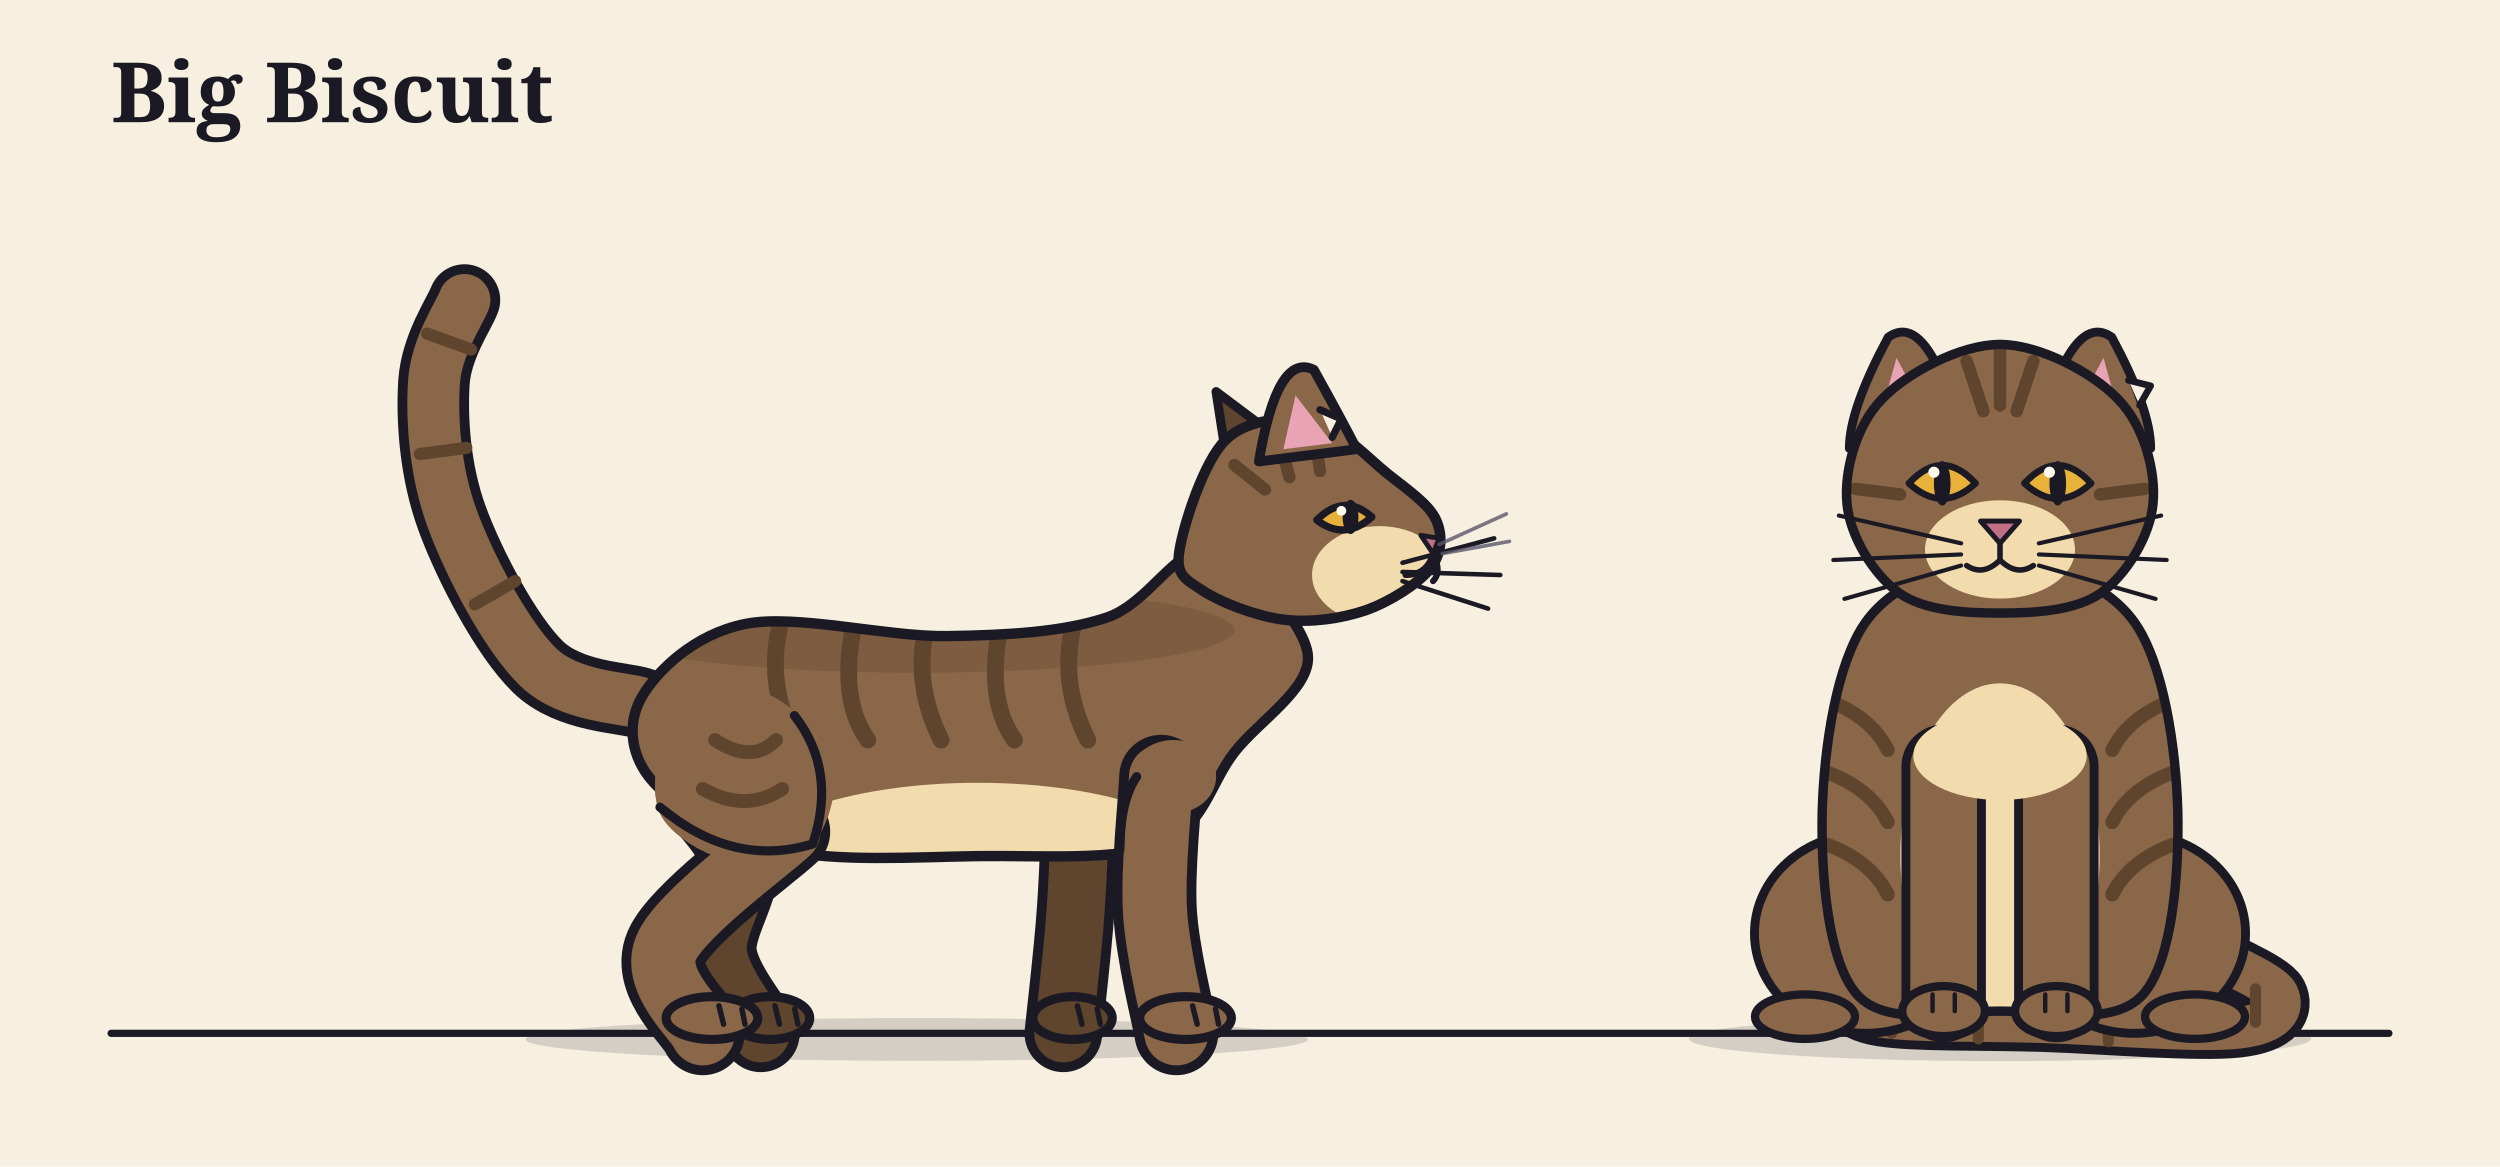
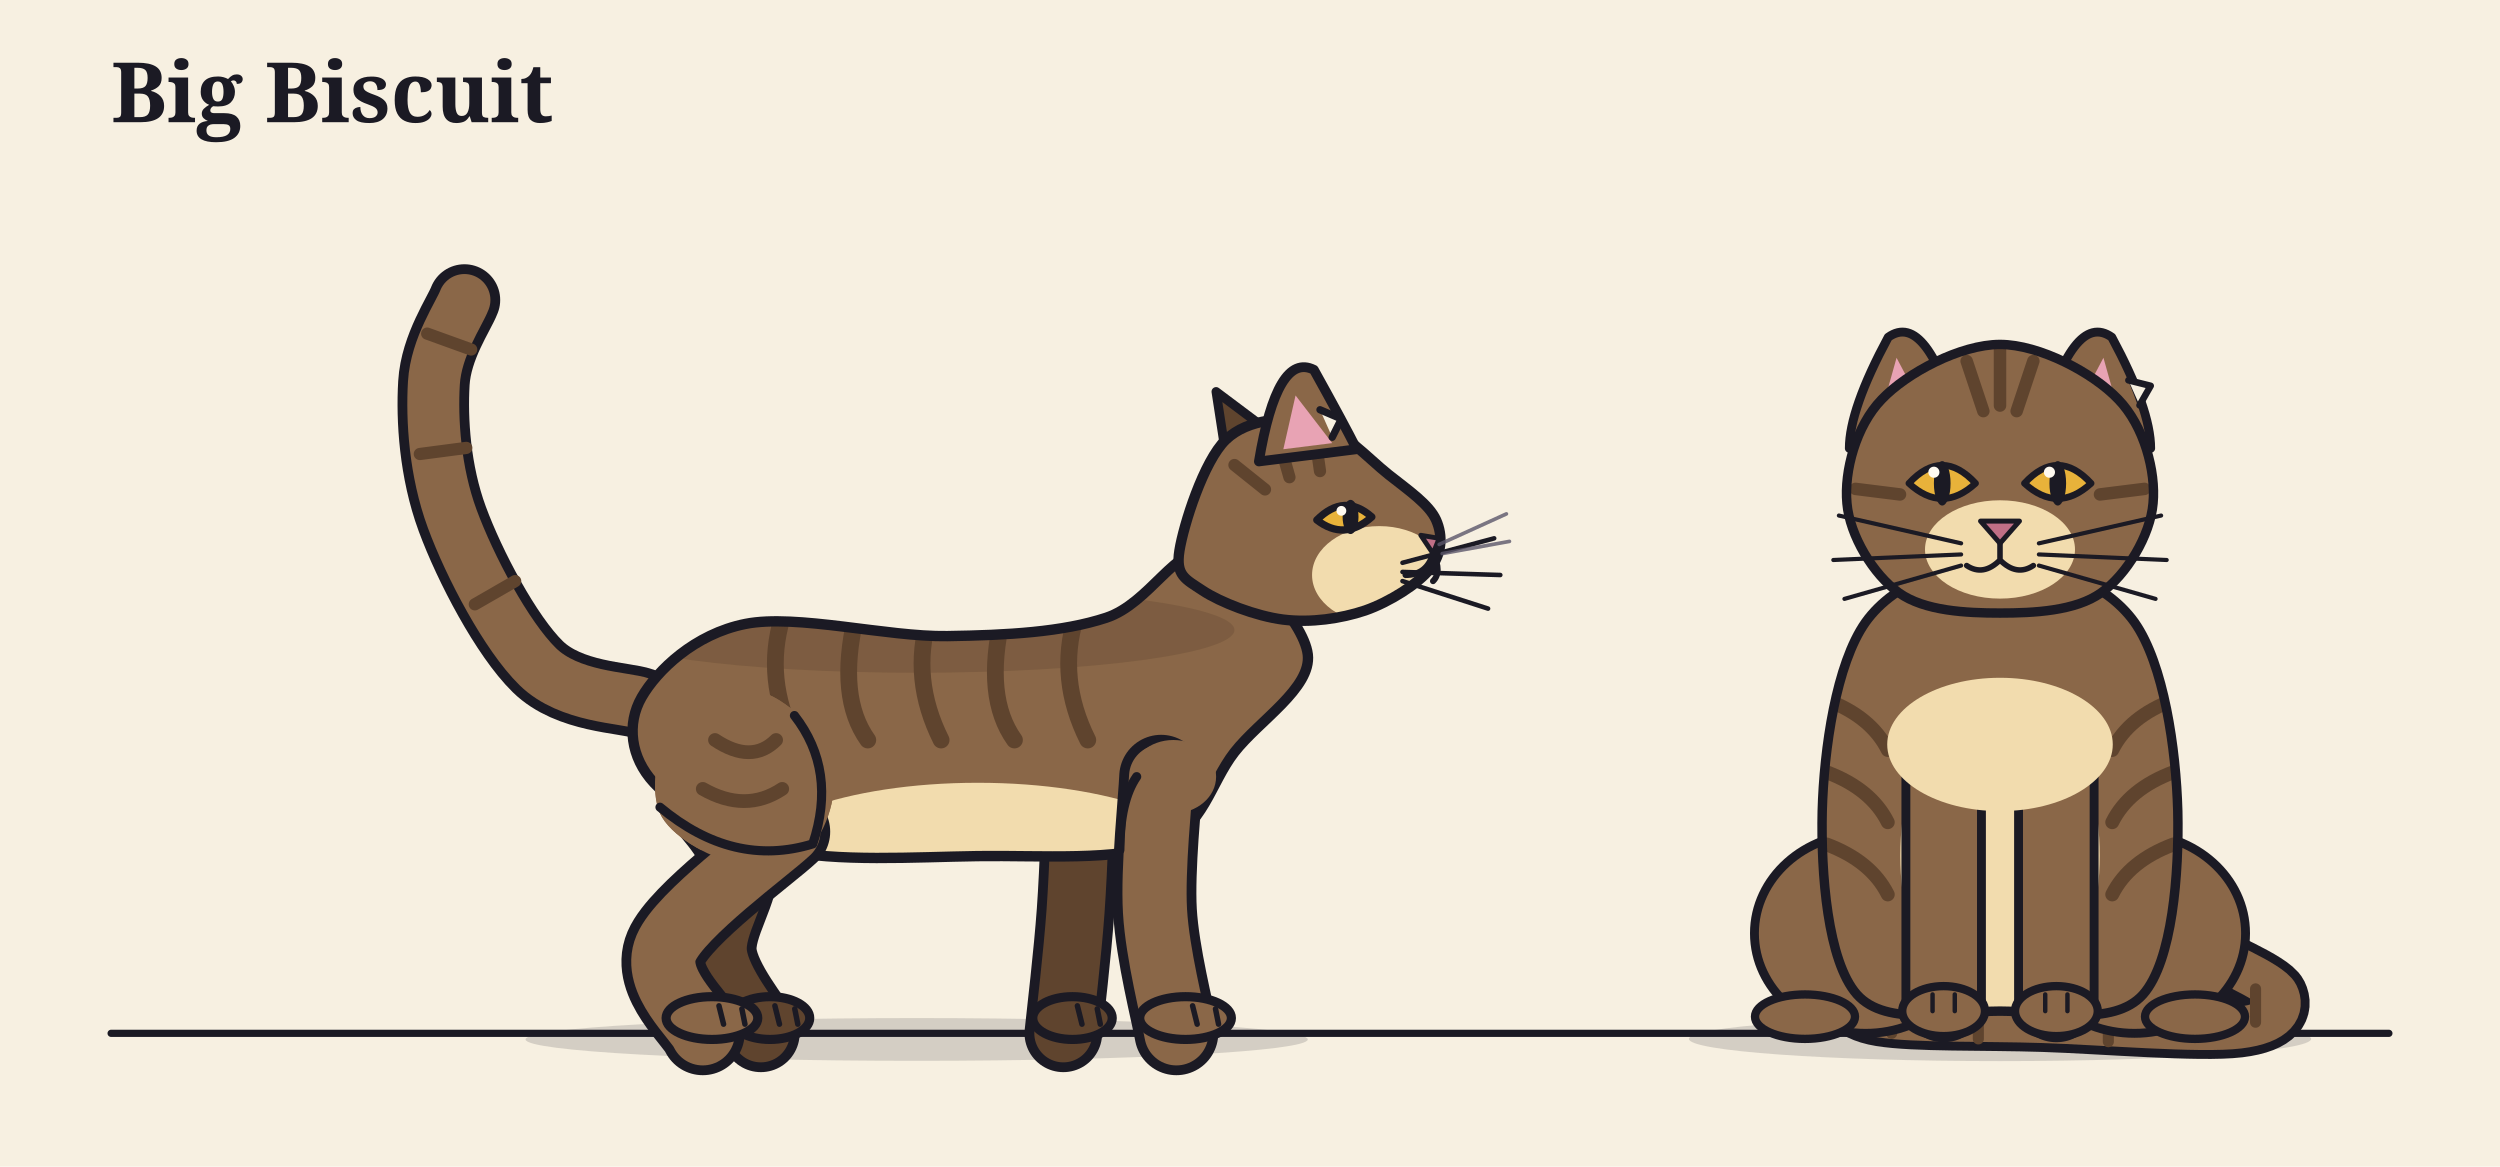
<svg xmlns="http://www.w3.org/2000/svg" viewBox="0 0 900 420" role="img" aria-label="Reference sheet: Big Biscuit">
  <rect width="900" height="420" fill="#f7f0e1" />
  <path d="M40 372 H860" stroke="#1b1a24" stroke-width="2.6" stroke-linecap="round" />
  <g transform="translate(330 372) scale(1.1 1.1)">
    <ellipse cx="0" cy="2" rx="128" ry="7" fill="#1b1a24" opacity="0.16" />
    <path d="M54 -84 C53.7 -76.7 53 -54 52 -40 C51 -26 48.7 -6.7 48 0" fill="none" stroke="#1b1a24" stroke-width="25.4" stroke-linecap="round" stroke-linejoin="round" />
    <path d="M54 -84 C53.7 -76.7 53 -54 52 -40 C51 -26 48.7 -6.7 48 0" fill="none" stroke="#5f442e" stroke-width="19" stroke-linecap="round" stroke-linejoin="round" />
    <ellipse cx="51" cy="-5" rx="13" ry="7" fill="#5f442e" stroke="#1b1a24" stroke-width="3" />
    <path d="M52.6 -9 l1.5 6 M59.1 -8 l1 5" fill="none" stroke="#1b1a24" stroke-width="1.8" stroke-linecap="round" stroke-linejoin="round" />
    <path d="M-72 -78 C-69.7 -74.3 -59.2 -64.7 -58 -56 C-56.8 -47.3 -66.2 -35.3 -65 -26 C-63.8 -16.7 -53.3 -4.3 -51 0" fill="none" stroke="#1b1a24" stroke-width="25.4" stroke-linecap="round" stroke-linejoin="round" />
    <path d="M-72 -78 C-69.7 -74.3 -59.2 -64.7 -58 -56 C-56.8 -47.3 -66.2 -35.3 -65 -26 C-63.8 -16.7 -53.3 -4.3 -51 0" fill="none" stroke="#5f442e" stroke-width="19" stroke-linecap="round" stroke-linejoin="round" />
    <ellipse cx="-48" cy="-5" rx="13" ry="7" fill="#5f442e" stroke="#1b1a24" stroke-width="3" />
    <path d="M-46.4 -9 l1.5 6 M-39.9 -8 l1 5" fill="none" stroke="#1b1a24" stroke-width="1.8" stroke-linecap="round" stroke-linejoin="round" />
    <path d="M-90 -108 C-95.7 -110 -113.7 -109.9 -124 -120 C-134.3 -130.1 -146.3 -152.9 -152 -168.4 C-157.7 -183.9 -158.7 -200.9 -158 -212.8 C-157.3 -224.7 -149.7 -235.5 -148 -240" fill="none" stroke="#1b1a24" stroke-width="23.4" stroke-linecap="round" stroke-linejoin="round" />
    <path d="M-90 -108 C-95.7 -110 -113.7 -109.9 -124 -120 C-134.3 -130.1 -146.3 -152.9 -152 -168.4 C-157.7 -183.9 -158.7 -200.9 -158 -212.8 C-157.3 -224.7 -149.7 -235.5 -148 -240" fill="none" stroke="#8a6748" stroke-width="17" stroke-linecap="round" stroke-linejoin="round" />
    <path d="M-144.6 -140.4 L-131.4 -148" fill="none" stroke="#5f442e" stroke-width="4" stroke-linecap="round" stroke-linejoin="round" />
    <path d="M-162.6 -189.6 L-147.4 -191.6" fill="none" stroke="#5f442e" stroke-width="4" stroke-linecap="round" stroke-linejoin="round" />
    <path d="M-160.2 -229 L-145.8 -223.8" fill="none" stroke="#5f442e" stroke-width="4" stroke-linecap="round" stroke-linejoin="round" />
    <clipPath id="biscuits330372-b">
      <path d="M-90 -110 C-85 -118.7 -72.7 -130.7 -56 -134 C-39.3 -137.3 -9.7 -129.7 10 -130 C29.7 -130.3 47.7 -131.3 62 -136 C76.3 -140.7 85 -160 96 -158 C107 -156 126.7 -135 128 -124 C129.3 -113 112 -102.3 104 -92 C96 -81.7 94 -67.7 80 -62 C66 -56.3 40.7 -58.3 20 -58 C-0.7 -57.7 -26.3 -56 -44 -60 C-61.7 -64 -78.3 -73.7 -86 -82 C-93.7 -90.3 -95 -101.3 -90 -110Z" />
    </clipPath>
    <path d="M-90 -110 C-85 -118.7 -72.7 -130.7 -56 -134 C-39.3 -137.3 -9.7 -129.7 10 -130 C29.7 -130.3 47.7 -131.3 62 -136 C76.3 -140.7 85 -160 96 -158 C107 -156 126.7 -135 128 -124 C129.3 -113 112 -102.3 104 -92 C96 -81.7 94 -67.7 80 -62 C66 -56.3 40.7 -58.3 20 -58 C-0.7 -57.7 -26.3 -56 -44 -60 C-61.7 -64 -78.3 -73.7 -86 -82 C-93.7 -90.3 -95 -101.3 -90 -110Z" fill="#8a6748" />
    <g clip-path="url(#biscuits330372-b)">
      <ellipse cx="20" cy="-54" rx="78" ry="28" fill="#f2dcae" />
      <ellipse cx="0" cy="-132" rx="104" ry="14" fill="#5f442e" opacity="0.3" />
      <path d="M52 -136 q-6 20 4 40" fill="none" stroke="#5f442e" stroke-width="5.5" stroke-linecap="round" stroke-linejoin="round" />
      <path d="M28 -136 q-6 26 4 40" fill="none" stroke="#5f442e" stroke-width="5.5" stroke-linecap="round" stroke-linejoin="round" />
      <path d="M4 -136 q-6 20 4 40" fill="none" stroke="#5f442e" stroke-width="5.5" stroke-linecap="round" stroke-linejoin="round" />
      <path d="M-20 -136 q-6 26 4 40" fill="none" stroke="#5f442e" stroke-width="5.5" stroke-linecap="round" stroke-linejoin="round" />
      <path d="M-44 -136 q-6 20 4 40" fill="none" stroke="#5f442e" stroke-width="5.5" stroke-linecap="round" stroke-linejoin="round" />
    </g>
    <path d="M-90 -110 C-85 -118.7 -72.7 -130.7 -56 -134 C-39.3 -137.3 -9.7 -129.7 10 -130 C29.7 -130.3 47.7 -131.3 62 -136 C76.3 -140.7 85 -160 96 -158 C107 -156 126.7 -135 128 -124 C129.3 -113 112 -102.3 104 -92 C96 -81.7 94 -67.7 80 -62 C66 -56.3 40.7 -58.3 20 -58 C-0.7 -57.7 -26.3 -56 -44 -60 C-61.7 -64 -78.3 -73.7 -86 -82 C-93.7 -90.3 -95 -101.3 -90 -110Z" fill="none" stroke="#1b1a24" stroke-width="3.4" stroke-linecap="round" stroke-linejoin="round" />
    <path d="M-80 -100 C-74.7 -106.7 -60.7 -113.7 -52 -112 C-43.3 -110.3 -31 -98.3 -28 -90 C-25 -81.7 -28.7 -67.7 -34 -62 C-39.3 -56.3 -51.7 -54.3 -60 -56 C-68.3 -57.7 -80.7 -64.7 -84 -72 C-87.3 -79.3 -85.3 -93.3 -80 -100Z" fill="#8a6748" />
    <path d="M-42 -66 C-48.7 -59.7 -77.3 -39 -82 -28 C-86.7 -17 -72 -4.7 -70 0" fill="none" stroke="#1b1a24" stroke-width="27.4" stroke-linecap="round" stroke-linejoin="round" />
    <path d="M-42 -66 C-48.7 -59.7 -77.3 -39 -82 -28 C-86.7 -17 -72 -4.7 -70 0" fill="none" stroke="#8a6748" stroke-width="21" stroke-linecap="round" stroke-linejoin="round" />
    <path d="M-80 -100 C-74.7 -106.7 -60.7 -113.7 -52 -112 C-43.3 -110.3 -31 -98.3 -28 -90 C-25 -81.7 -28.7 -67.7 -34 -62 C-39.3 -56.3 -51.7 -54.3 -60 -56 C-68.3 -57.7 -80.7 -64.7 -84 -72 C-87.3 -79.3 -85.3 -93.3 -80 -100Z" fill="#8a6748" />
    <path d="M-84 -74 Q-60 -54 -34 -62 Q-26 -86 -40 -104" fill="none" stroke="#1b1a24" stroke-width="3" stroke-linecap="round" stroke-linejoin="round" />
    <path d="M-66 -96 q12 8 20 0 M-70 -80 q14 8 26 0" fill="none" stroke="#5f442e" stroke-width="4.5" stroke-linecap="round" stroke-linejoin="round" />
    <ellipse cx="-67" cy="-5" rx="15" ry="7" fill="#8a6748" stroke="#1b1a24" stroke-width="3" />
    <path d="M-64.7 -9 l1.5 6 M-57.2 -8 l1 5" fill="none" stroke="#1b1a24" stroke-width="1.8" stroke-linecap="round" stroke-linejoin="round" />
    <path d="M80 -84 C79.7 -76.7 77.2 -54 78 -40 C78.8 -26 83.8 -6.7 85 0" fill="none" stroke="#1b1a24" stroke-width="27.4" stroke-linecap="round" stroke-linejoin="round" />
    <path d="M80 -84 C79.7 -76.7 77.2 -54 78 -40 C78.8 -26 83.8 -6.7 85 0" fill="none" stroke="#8a6748" stroke-width="21" stroke-linecap="round" stroke-linejoin="round" />
    <ellipse cx="84" cy="-84" rx="14" ry="12" fill="#8a6748" />
    <path d="M66.5 -60 Q66.5 -76 72 -84" fill="none" stroke="#1b1a24" stroke-width="3" stroke-linecap="round" stroke-linejoin="round" />
    <ellipse cx="88" cy="-5" rx="15" ry="7" fill="#8a6748" stroke="#1b1a24" stroke-width="3" />
    <path d="M90.3 -9 l1.5 6 M97.8 -8 l1 5" fill="none" stroke="#1b1a24" stroke-width="1.8" stroke-linecap="round" stroke-linejoin="round" />
    <path d="M102 -184 L98 -210 L122 -192 Z" fill="#5f442e" stroke="#1b1a24" stroke-width="3" stroke-linecap="round" stroke-linejoin="round" />
    <clipPath id="biscuits330372-h">
      <path d="M86 -158 C87.3 -166.2 93.9 -187.3 101.2 -194.3 C108.5 -201.3 121.1 -201.9 130 -200 C138.9 -198.1 147.7 -188.2 154.4 -182.9 C161.1 -177.6 167.7 -173.1 170 -168 C172.3 -162.8 171.9 -156.9 168 -152 C164.1 -147.1 154.8 -141.2 146.8 -138.4 C138.8 -135.7 128.9 -134.3 120 -135.4 C111.1 -136.5 99.3 -141.1 93.6 -144.9 C87.9 -148.7 84.7 -149.8 86 -158Z" />
    </clipPath>
    <path d="M86 -158 C87.3 -166.2 93.9 -187.3 101.2 -194.3 C108.5 -201.3 121.1 -201.9 130 -200 C138.9 -198.1 147.7 -188.2 154.4 -182.9 C161.1 -177.6 167.7 -173.1 170 -168 C172.3 -162.8 171.9 -156.9 168 -152 C164.1 -147.1 154.8 -141.2 146.8 -138.4 C138.8 -135.7 128.9 -134.3 120 -135.4 C111.1 -136.5 99.3 -141.1 93.6 -144.9 C87.9 -148.7 84.7 -149.8 86 -158Z" fill="#8a6748" />
    <g clip-path="url(#biscuits330372-h)">
      <ellipse cx="151.4" cy="-150" rx="22" ry="16" fill="#f2dcae" />
      <path d="M118 -196 l4 14 M130 -198 l2 14 M104 -186 l10 8" fill="none" stroke="#5f442e" stroke-width="4" stroke-linecap="round" stroke-linejoin="round" />
    </g>
    <path d="M86 -158 C87.3 -166.2 93.9 -187.3 101.2 -194.3 C108.5 -201.3 121.1 -201.9 130 -200 C138.9 -198.1 147.7 -188.2 154.4 -182.9 C161.1 -177.6 167.7 -173.1 170 -168 C172.3 -162.8 171.9 -156.9 168 -152 C164.1 -147.1 154.8 -141.2 146.8 -138.4 C138.8 -135.7 128.9 -134.3 120 -135.4 C111.1 -136.5 99.3 -141.1 93.6 -144.9 C87.9 -148.7 84.7 -149.8 86 -158Z" fill="none" />
    <path d="M86 -158 C87.3 -166.2 93.9 -187.3 101.2 -194.3 C108.5 -201.3 121.1 -201.9 130 -200 C138.9 -198.1 147.7 -188.2 154.4 -182.9 C161.1 -177.6 167.7 -173.1 170 -168 C172.3 -162.8 171.9 -156.9 168 -152 C164.1 -147.1 154.8 -141.2 146.8 -138.4 C138.8 -135.7 128.9 -134.3 120 -135.4 C111.1 -136.5 99.3 -141.1 93.6 -144.9 C87.9 -148.7 84.7 -149.8 86 -158Z" fill="none" stroke="#1b1a24" stroke-width="3.4" stroke-linecap="round" stroke-linejoin="round" />
    <path d="M112 -187.16 Q118 -223.16 130 -217.16 Q140 -199.16 144 -191.16 Z" fill="#8a6748" stroke="#1b1a24" stroke-width="3.2" stroke-linecap="round" stroke-linejoin="round" />
    <path d="M120 -191.16 L124 -208.76 L136 -193.16 Z" fill="#e8a3b4" />
    <path d="M132 -204.08 l7 3 l-3 6" fill="#f7f0e1" stroke="#1b1a24" stroke-width="2.4" stroke-linecap="round" stroke-linejoin="round" />
    <path d="M130.96 -168 Q139.96 -177 148.96 -169 Q139.96 -161 130.96 -168 Z" fill="#e8b23a" stroke="#1b1a24" stroke-width="2.4" stroke-linecap="round" stroke-linejoin="round" />
    <ellipse cx="142" cy="-169" rx="2.6" ry="5.6" fill="#1b1a24" />
    <circle cx="139" cy="-171" r="1.6" fill="#fffaf0" />
    <path d="M165 -163 L171 -162 L169 -157 Z" fill="#c06f86" stroke="#1b1a24" stroke-width="1.6" stroke-linecap="round" stroke-linejoin="round" />
    <path d="M169 -157 q-2 7 -9 7 M169 -157 q3 6 0 9" fill="none" stroke="#1b1a24" stroke-width="2" stroke-linecap="round" stroke-linejoin="round" />
    <path d="M159 -154 l30 -8 M159 -151 l32 1 M159 -148 l28 9" fill="none" stroke="#1b1a24" stroke-width="1.5" stroke-linecap="round" stroke-linejoin="round" />
    <path d="M171 -160 l22 -10 M172 -157 l22 -4" fill="none" stroke="#5b566a" stroke-width="1.2" stroke-linecap="round" stroke-linejoin="round" opacity="0.8" />
  </g>
  <g transform="translate(720 372) scale(1)">
    <ellipse cx="0" cy="2" rx="112" ry="8" fill="#1b1a24" opacity="0.16" />
    <path d="M72 -30 C76.7 -27.3 97.7 -18.7 100 -14 C102.3 -9.3 100.1 -3.7 86 -2 C71.9 -0.3 37.1 -3.3 15.6 -4 C-5.9 -4.7 -30.6 -4 -42.9 -6 C-55.3 -8 -55.9 -14.3 -58.5 -16" fill="none" stroke="#1b1a24" stroke-width="21.4" stroke-linecap="round" stroke-linejoin="round" />
    <path d="M72 -30 C76.7 -27.3 97.7 -18.7 100 -14 C102.3 -9.3 100.1 -3.7 86 -2 C71.9 -0.3 37.1 -3.3 15.6 -4 C-5.9 -4.7 -30.6 -4 -42.9 -6 C-55.3 -8 -55.9 -14.3 -58.5 -16" fill="none" stroke="#8a6748" stroke-width="15" stroke-linecap="round" stroke-linejoin="round" />
    <path d="M92 -16 l0 12" fill="none" stroke="#5f442e" stroke-width="4" stroke-linecap="round" stroke-linejoin="round" />
    <path d="M39 -9 l0 12" fill="none" stroke="#5f442e" stroke-width="4" stroke-linecap="round" stroke-linejoin="round" />
    <path d="M-7.8 -10 l0 12" fill="none" stroke="#5f442e" stroke-width="4" stroke-linecap="round" stroke-linejoin="round" />
    <path d="M-39 -12 l0 12" fill="none" stroke="#5f442e" stroke-width="4" stroke-linecap="round" stroke-linejoin="round" />
    <ellipse cx="-48.4" cy="-36" rx="40" ry="36" fill="#8a6748" stroke="#1b1a24" stroke-width="3.2" />
    <ellipse cx="48.4" cy="-36" rx="40" ry="36" fill="#8a6748" stroke="#1b1a24" stroke-width="3.2" />
    <ellipse cx="-70.2" cy="-6" rx="18" ry="8" fill="#8a6748" stroke="#1b1a24" stroke-width="3" />
    <ellipse cx="70.2" cy="-6" rx="18" ry="8" fill="#8a6748" stroke="#1b1a24" stroke-width="3" />
    <clipPath id="biscuitf720372-b">
      <path d="M0 -170 C16.1 -170 37.7 -163 48.4 -148 C59 -133 63.4 -102.3 64 -80 C64.5 -57.7 62.1 -26 51.5 -14 C40.8 -2 17.2 -8 0 -8 C-17.2 -8 -40.8 -2 -51.5 -14 C-62.1 -26 -64.5 -57.7 -64 -80 C-63.4 -102.3 -59 -133 -48.4 -148 C-37.7 -163 -16.1 -170 0 -170Z" />
    </clipPath>
    <path d="M0 -170 C16.1 -170 37.7 -163 48.4 -148 C59 -133 63.4 -102.3 64 -80 C64.5 -57.7 62.1 -26 51.5 -14 C40.8 -2 17.2 -8 0 -8 C-17.2 -8 -40.8 -2 -51.5 -14 C-62.1 -26 -64.5 -57.7 -64 -80 C-63.4 -102.3 -59 -133 -48.4 -148 C-37.7 -163 -16.1 -170 0 -170Z" fill="#8a6748" />
    <g clip-path="url(#biscuitf720372-b)">
      <ellipse cx="0" cy="-64" rx="35.9" ry="62" fill="#f2dcae" />
      <path d="M-62.4 -120 q16 6 22 18 M62.4 -120 q-16 6 -22 18" fill="none" stroke="#5f442e" stroke-width="5" stroke-linecap="round" stroke-linejoin="round" />
      <path d="M-62.4 -94 q16 6 22 18 M62.4 -94 q-16 6 -22 18" fill="none" stroke="#5f442e" stroke-width="5" stroke-linecap="round" stroke-linejoin="round" />
      <path d="M-62.4 -68 q16 6 22 18 M62.4 -68 q-16 6 -22 18" fill="none" stroke="#5f442e" stroke-width="5" stroke-linecap="round" stroke-linejoin="round" />
    </g>
    <path d="M0 -170 C16.1 -170 37.7 -163 48.4 -148 C59 -133 63.4 -102.3 64 -80 C64.5 -57.7 62.1 -26 51.5 -14 C40.8 -2 17.2 -8 0 -8 C-17.2 -8 -40.8 -2 -51.5 -14 C-62.1 -26 -64.5 -57.7 -64 -80 C-63.4 -102.3 -59 -133 -48.4 -148 C-37.7 -163 -16.1 -170 0 -170Z" fill="none" />
    <path d="M0 -170 C16.1 -170 37.7 -163 48.4 -148 C59 -133 63.4 -102.3 64 -80 C64.5 -57.7 62.1 -26 51.5 -14 C40.8 -2 17.2 -8 0 -8 C-17.2 -8 -40.8 -2 -51.5 -14 C-62.1 -26 -64.5 -57.7 -64 -80 C-63.4 -102.3 -59 -133 -48.4 -148 C-37.7 -163 -16.1 -170 0 -170Z" fill="none" stroke="#1b1a24" stroke-width="3.4" stroke-linecap="round" stroke-linejoin="round" />
    <path d="M-20.28 -96 L-20.28 -12" fill="none" stroke="#1b1a24" stroke-width="30.4" stroke-linecap="round" stroke-linejoin="round" />
    <path d="M-20.28 -96 L-20.28 -12" fill="none" stroke="#8a6748" stroke-width="24" stroke-linecap="round" stroke-linejoin="round" />
    <ellipse cx="-20.3" cy="-8" rx="14.9" ry="9" fill="#8a6748" stroke="#1b1a24" stroke-width="3" />
    <path d="M-24.28 -14 l0 6 M-16.28 -14 l0 6" fill="none" stroke="#1b1a24" stroke-width="1.6" stroke-linecap="round" stroke-linejoin="round" />
    <path d="M20.28 -96 L20.28 -12" fill="none" stroke="#1b1a24" stroke-width="30.4" stroke-linecap="round" stroke-linejoin="round" />
    <path d="M20.28 -96 L20.28 -12" fill="none" stroke="#8a6748" stroke-width="24" stroke-linecap="round" stroke-linejoin="round" />
    <ellipse cx="20.3" cy="-8" rx="14.9" ry="9" fill="#8a6748" stroke="#1b1a24" stroke-width="3" />
    <path d="M16.28 -14 l0 6 M24.28 -14 l0 6" fill="none" stroke="#1b1a24" stroke-width="1.6" stroke-linecap="round" stroke-linejoin="round" />
-     <ellipse cx="0" cy="-100" rx="31.2" ry="16" fill="#f2dcae" />
+     <ellipse cx="0" cy="-104" rx="40.6" ry="24" fill="#f2dcae" />
    <g transform="rotate(0 0 -190)">
      <path d="M-14.24 -216.6 Q-26.24 -260.6 -40.24 -250.6 Q-54.24 -224.6 -54.24 -210.6 Z" fill="#8a6748" stroke="#1b1a24" stroke-width="3.2" stroke-linecap="round" stroke-linejoin="round" />
      <path d="M-24.24 -218.6 L-37.24 -243.2 L-45.24 -214.6 Z" fill="#e8a3b4" />
      <path d="M14.24 -216.6 Q26.24 -260.6 40.24 -250.6 Q54.24 -224.6 54.24 -210.6 Z" fill="#8a6748" stroke="#1b1a24" stroke-width="3.2" stroke-linecap="round" stroke-linejoin="round" />
      <path d="M24.24 -218.6 L37.24 -243.2 L45.24 -214.6 Z" fill="#e8a3b4" />
      <path d="M46.24 -235.1 l8 2 l-4 7" fill="#f7f0e1" stroke="#1b1a24" stroke-width="2.4" stroke-linecap="round" stroke-linejoin="round" />
      <clipPath id="biscuitf720372-hf">
        <path d="M0 -248 C14.2 -248 33.5 -237.8 42.6 -228.2 C51.8 -218.7 56.2 -202.4 55.1 -190.8 C54.1 -179.2 45.6 -165.1 36.4 -158.6 C27.2 -152 12.1 -151.3 0 -151.3 C-12.1 -151.3 -27.2 -152 -36.4 -158.6 C-45.6 -165.1 -54.1 -179.2 -55.1 -190.8 C-56.2 -202.4 -51.8 -218.7 -42.6 -228.2 C-33.5 -237.8 -14.2 -248 0 -248Z" />
      </clipPath>
      <path d="M0 -248 C14.2 -248 33.5 -237.8 42.6 -228.2 C51.8 -218.7 56.2 -202.4 55.1 -190.8 C54.1 -179.2 45.6 -165.1 36.4 -158.6 C27.2 -152 12.1 -151.3 0 -151.3 C-12.1 -151.3 -27.2 -152 -36.4 -158.6 C-45.6 -165.1 -54.1 -179.2 -55.1 -190.8 C-56.2 -202.4 -51.8 -218.7 -42.6 -228.2 C-33.5 -237.8 -14.2 -248 0 -248Z" fill="#8a6748" />
      <g clip-path="url(#biscuitf720372-hf)">
        <ellipse cx="0" cy="-174.2" rx="27" ry="17.7" fill="#f2dcae" />
        <path d="M-12 -242 l6 18 M0 -246 l0 20 M12 -242 l-6 18 M-52 -196 l16 2 M52 -196 l-16 2" fill="none" stroke="#5f442e" stroke-width="4.5" stroke-linecap="round" stroke-linejoin="round" />
      </g>
      <path d="M0 -248 C14.2 -248 33.5 -237.8 42.6 -228.2 C51.8 -218.7 56.2 -202.4 55.1 -190.8 C54.1 -179.2 45.6 -165.1 36.4 -158.6 C27.2 -152 12.1 -151.3 0 -151.3 C-12.1 -151.3 -27.2 -152 -36.4 -158.6 C-45.6 -165.1 -54.1 -179.2 -55.1 -190.8 C-56.2 -202.4 -51.8 -218.7 -42.6 -228.2 C-33.5 -237.8 -14.2 -248 0 -248Z" fill="none" />
      <path d="M0 -248 C14.2 -248 33.5 -237.8 42.6 -228.2 C51.8 -218.7 56.2 -202.4 55.1 -190.8 C54.1 -179.2 45.6 -165.1 36.4 -158.6 C27.2 -152 12.1 -151.3 0 -151.3 C-12.1 -151.3 -27.2 -152 -36.4 -158.6 C-45.6 -165.1 -54.1 -179.2 -55.1 -190.8 C-56.2 -202.4 -51.8 -218.7 -42.6 -228.2 C-33.5 -237.8 -14.2 -248 0 -248Z" fill="none" stroke="#1b1a24" stroke-width="3.4" stroke-linecap="round" stroke-linejoin="round" />
      <path d="M-32.8 -198 Q-20.8 -211 -8.8 -198 Q-20.8 -187 -32.8 -198 Z" fill="#e8b23a" stroke="#1b1a24" stroke-width="2.4" stroke-linecap="round" stroke-linejoin="round" />
      <ellipse cx="-20.8" cy="-198" rx="3" ry="8" fill="#1b1a24" />
      <circle cx="-23.8" cy="-202" r="2" fill="#fffaf0" />
      <path d="M8.8 -198 Q20.8 -211 32.8 -198 Q20.8 -187 8.8 -198 Z" fill="#e8b23a" stroke="#1b1a24" stroke-width="2.4" stroke-linecap="round" stroke-linejoin="round" />
      <ellipse cx="20.8" cy="-198" rx="3" ry="8" fill="#1b1a24" />
      <circle cx="17.8" cy="-202" r="2" fill="#fffaf0" />
      <path d="M-7 -184.4 L7 -184.4 L0 -176.4 Z" fill="#c06f86" stroke="#1b1a24" stroke-width="1.8" stroke-linecap="round" stroke-linejoin="round" />
      <path d="M0 -176.4 l0 6 q-6 6 -12 2 M0 -170.4 q6 6 12 2" fill="none" stroke="#1b1a24" stroke-width="2" stroke-linecap="round" stroke-linejoin="round" />
      <path d="M-14 -176.4 l-44 -10 M-14 -172.4 l-46 2 M-14 -168.4 l-42 12" fill="none" stroke="#1b1a24" stroke-width="1.5" stroke-linecap="round" stroke-linejoin="round" />
      <path d="M14 -176.4 l44 -10 M14 -172.4 l46 2 M14 -168.4 l42 12" fill="none" stroke="#1b1a24" stroke-width="1.5" stroke-linecap="round" stroke-linejoin="round" />
    </g>
  </g>
  <text x="40" y="44" font-family="Fraunces, serif" font-weight="700" font-size="30" fill="#1b1a24">Big Biscuit</text>
</svg>
